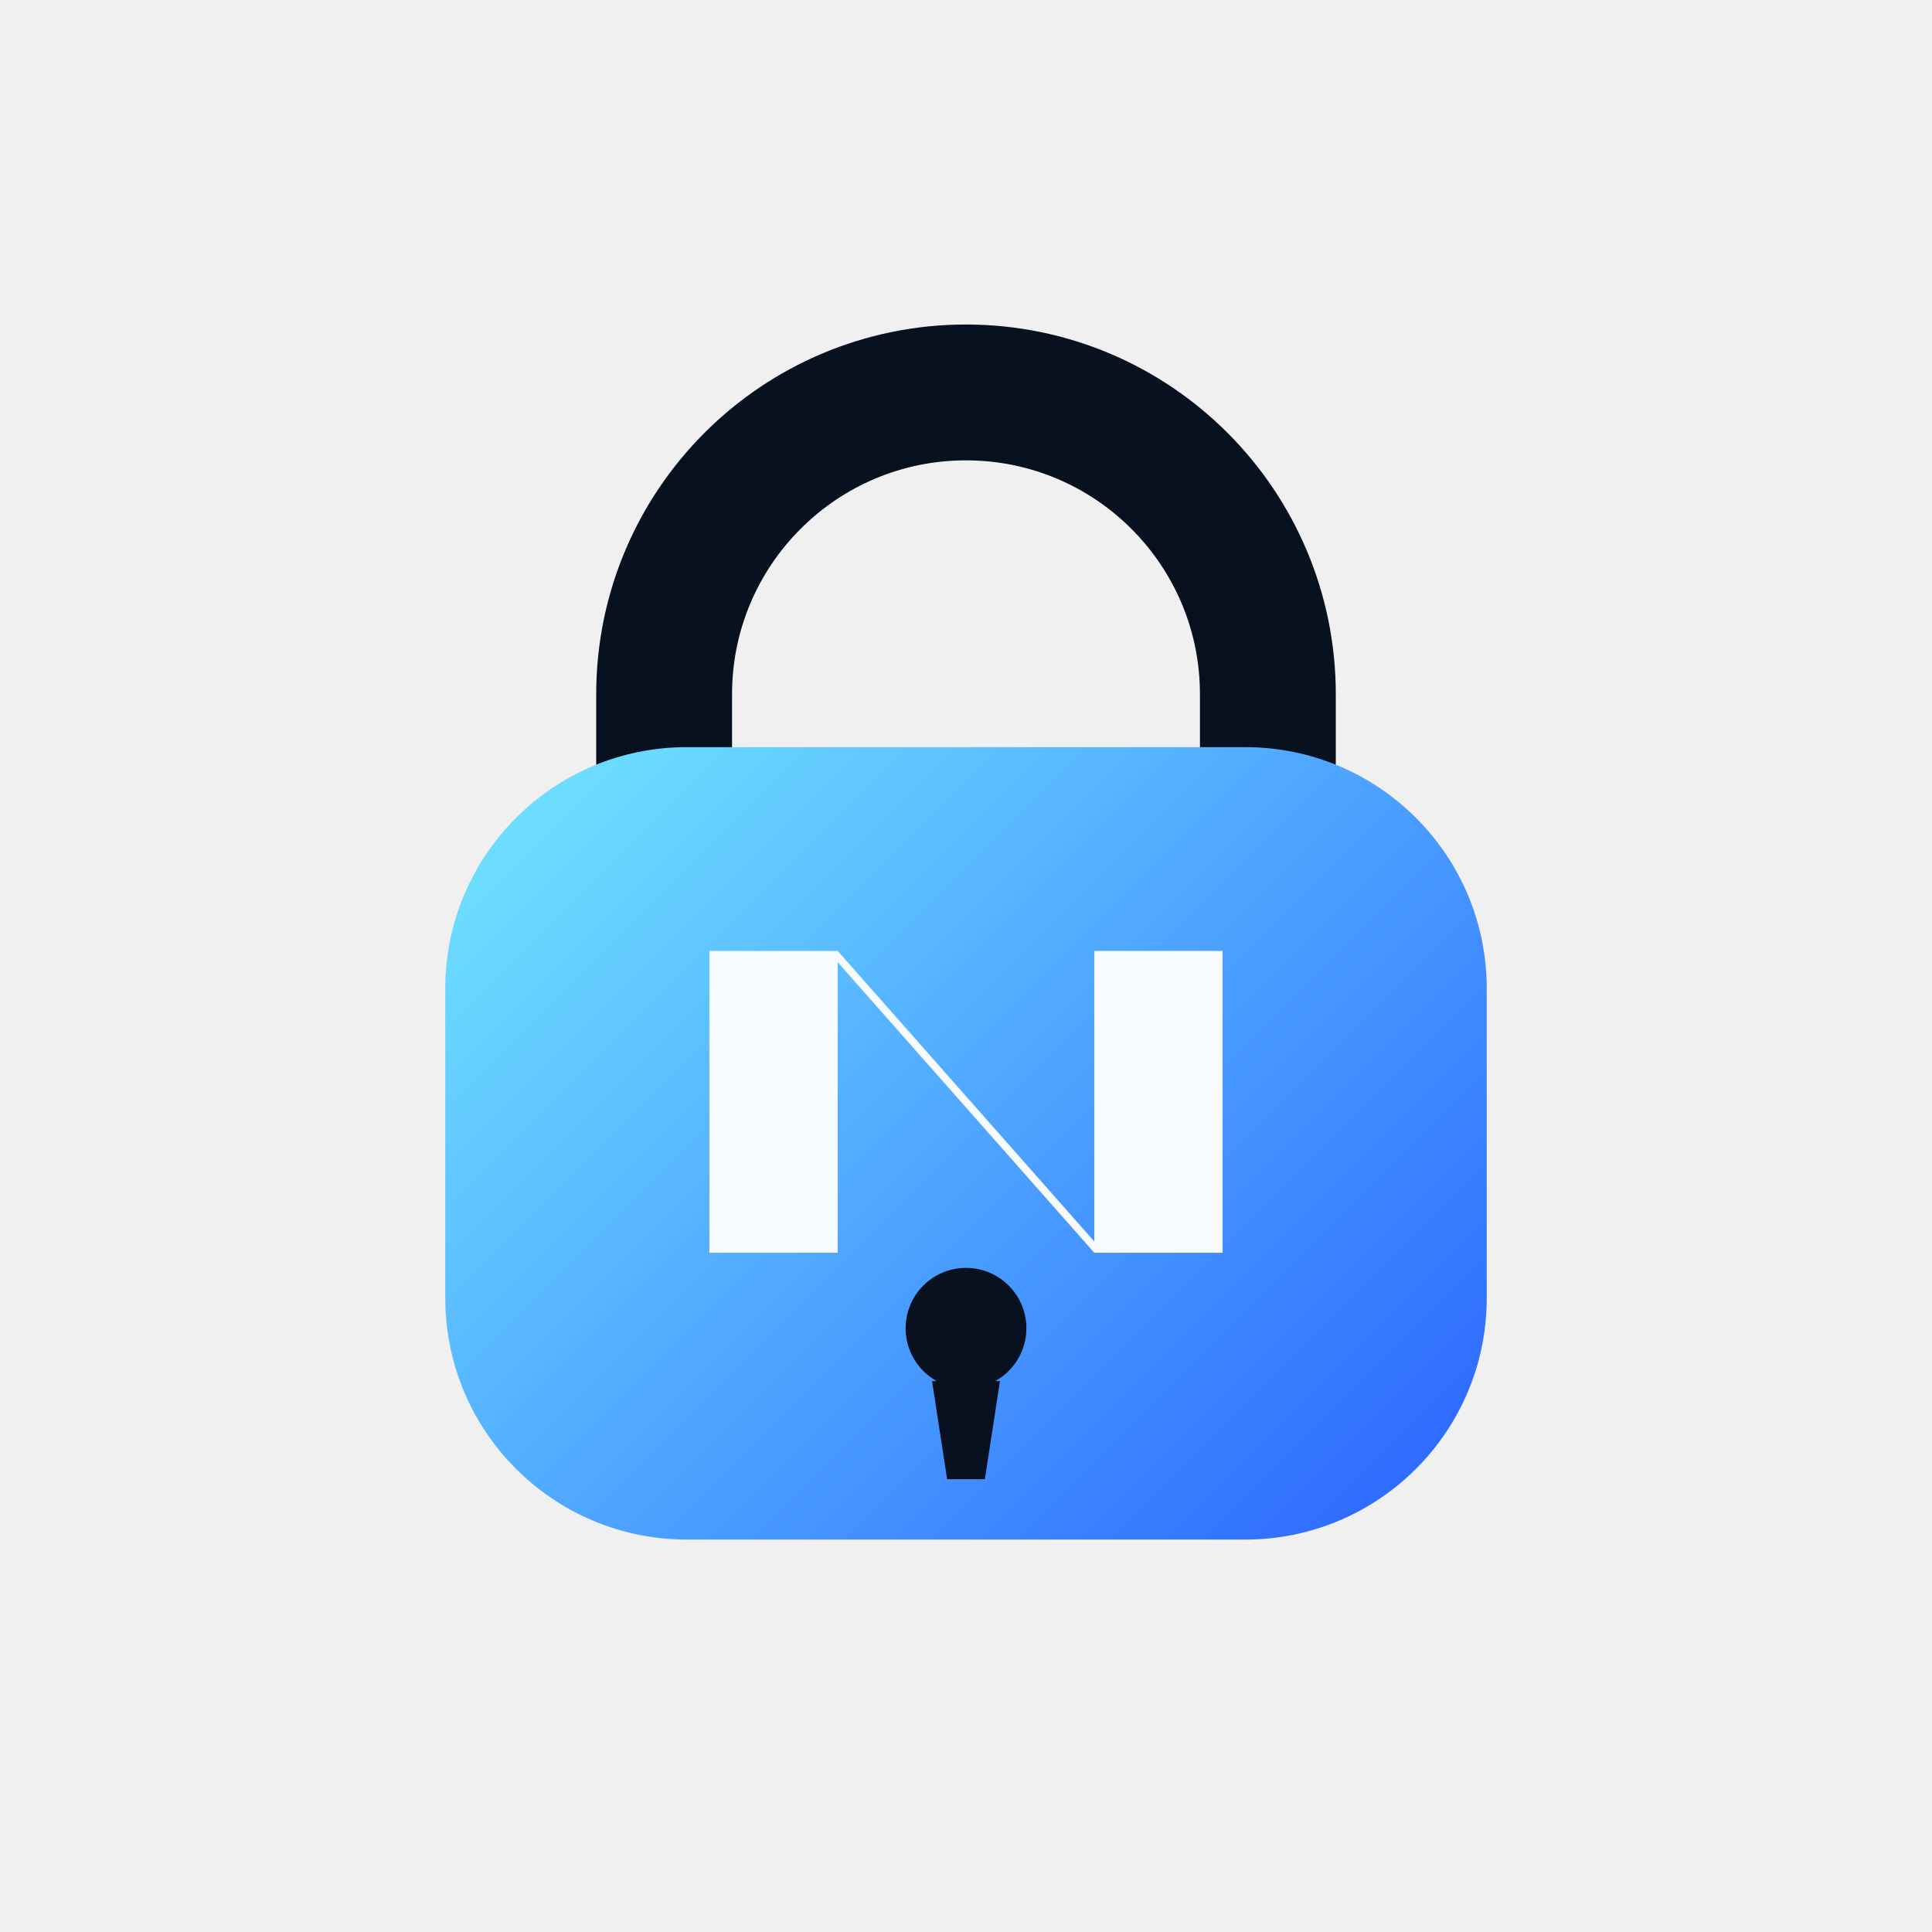
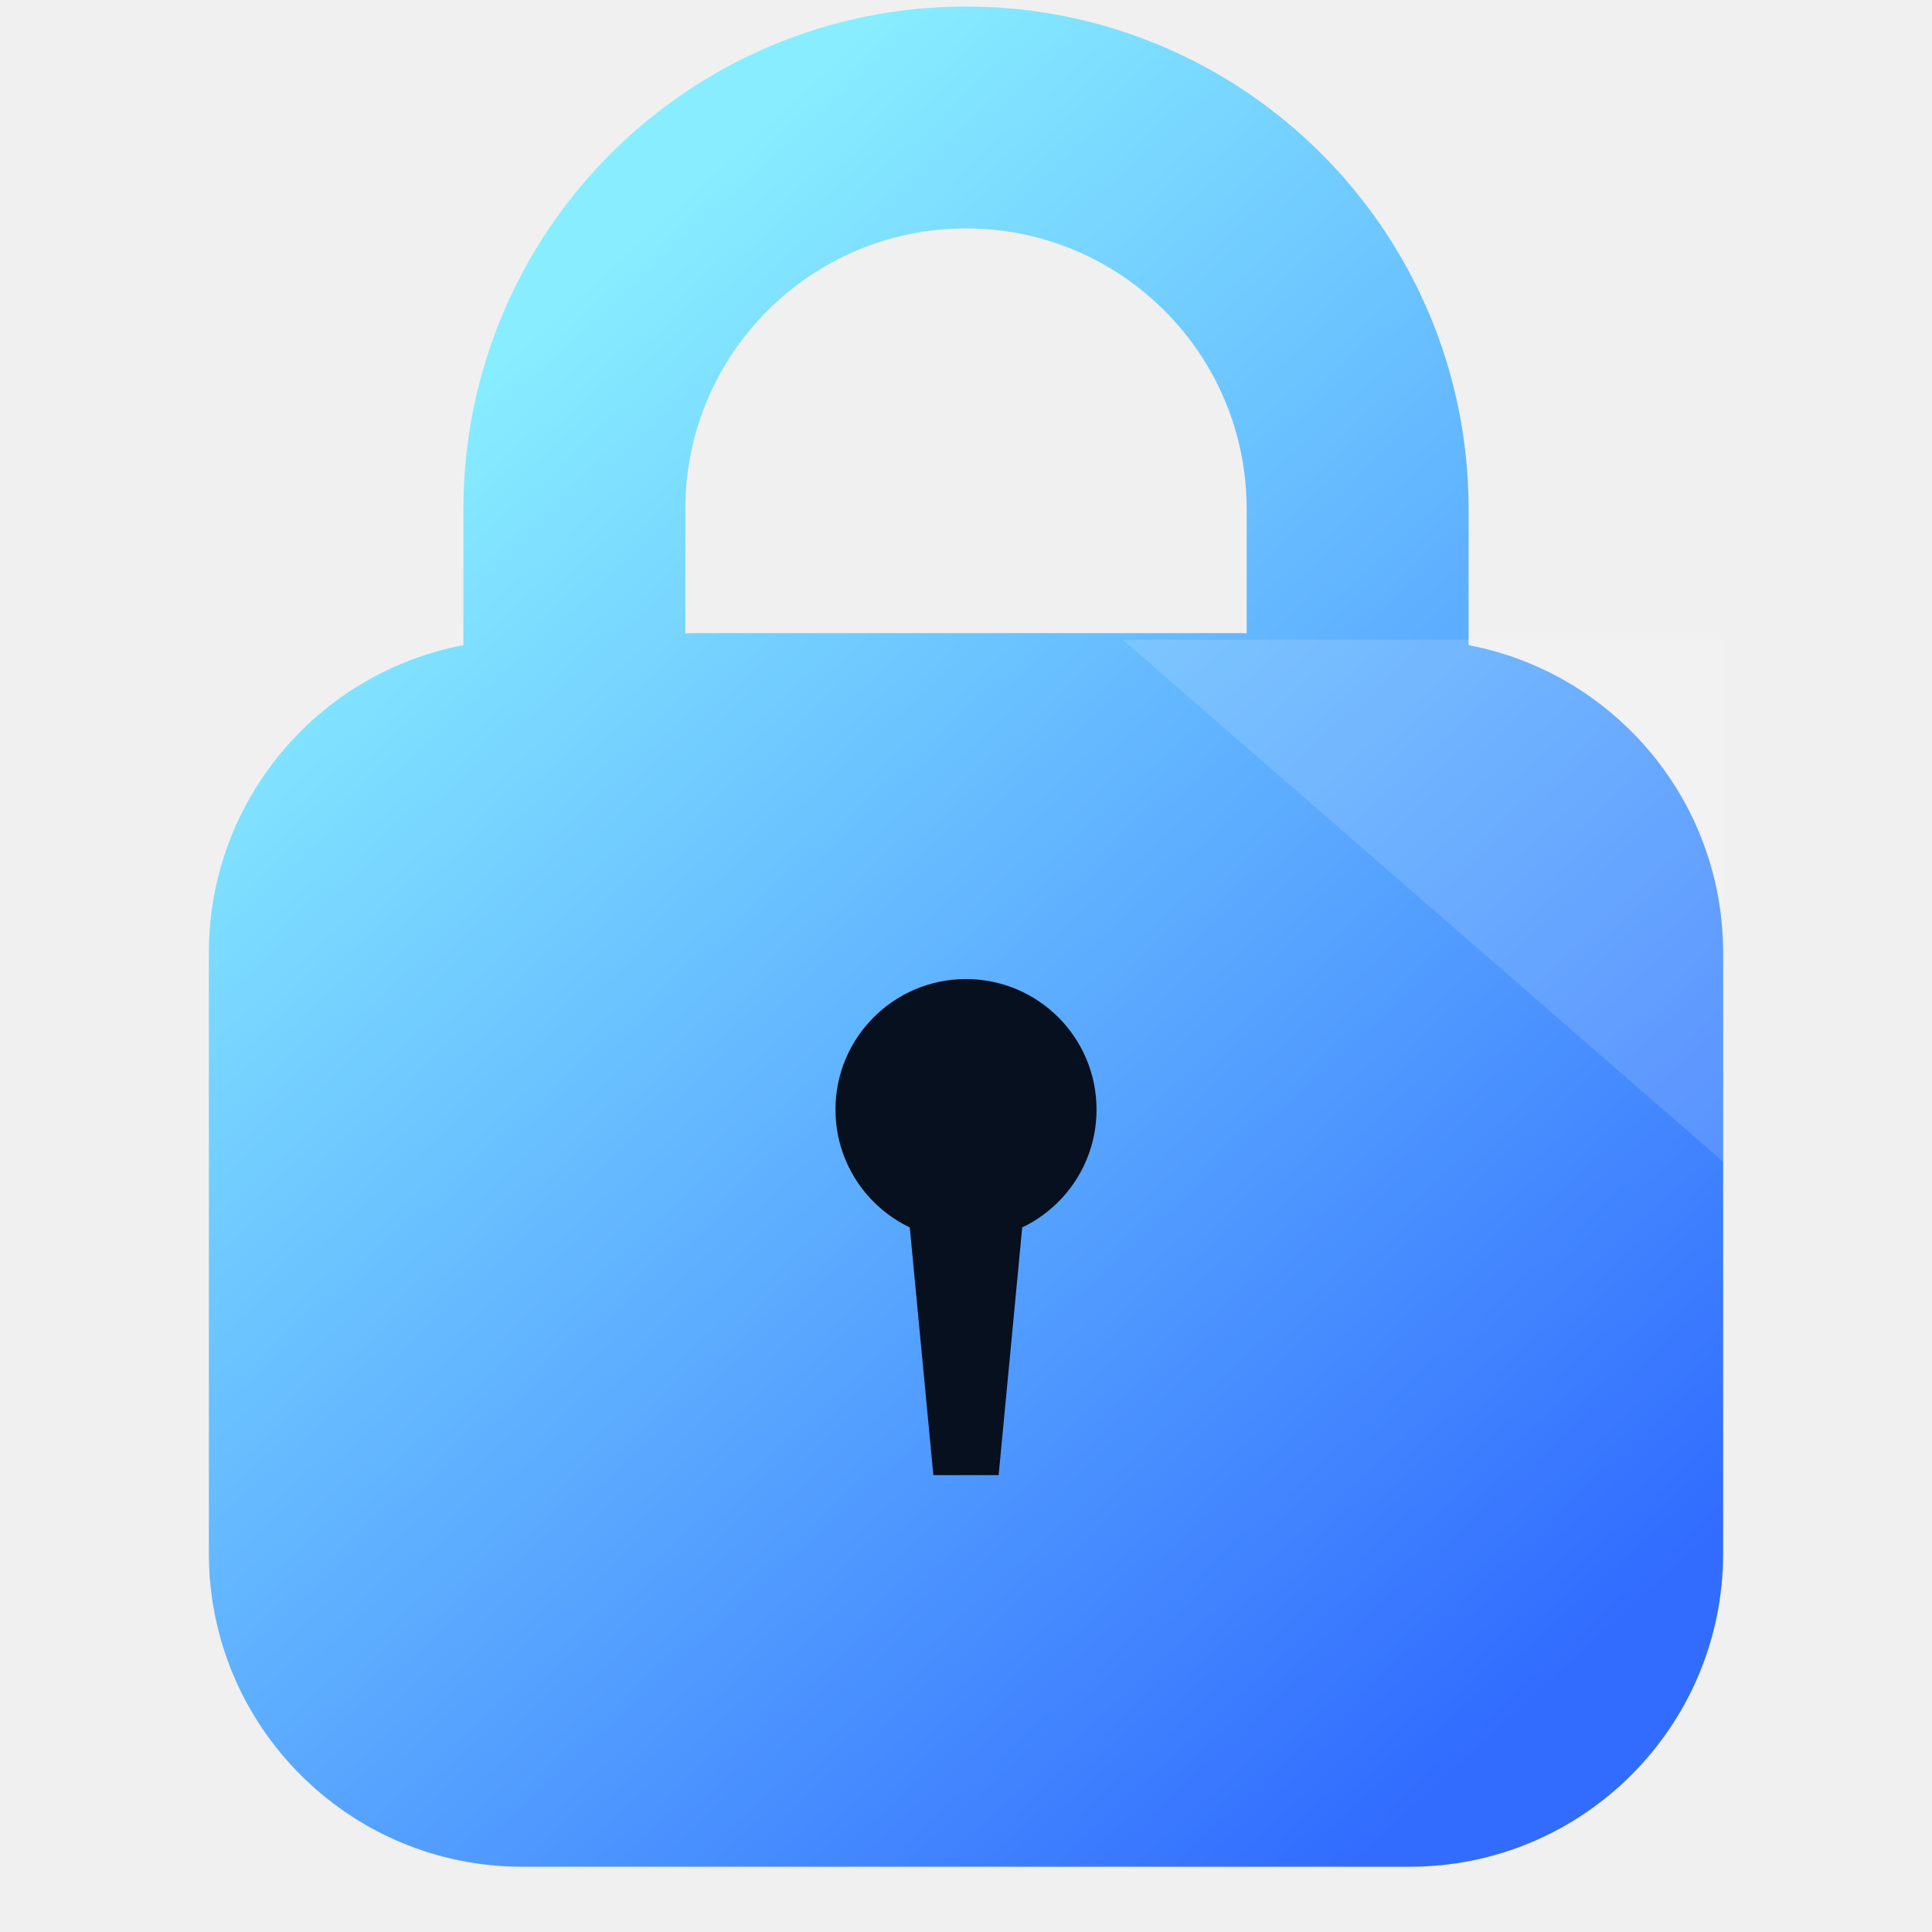
- <svg xmlns="http://www.w3.org/2000/svg" width="512" height="512" viewBox="0 0 512 512" fill="none">
+ <svg xmlns="http://www.w3.org/2000/svg" width="512" height="512" viewBox="132 108 248 296" fill="none">
  <defs>
-     <linearGradient id="markGradient" x1="144" y1="176" x2="368" y2="400" gradientUnits="userSpaceOnUse">
-       <stop offset="0%" stop-color="#72E7FF" />
-       <stop offset="100%" stop-color="#2F6BFF" />
+     <linearGradient id="lockGradient" x1="168" y1="176" x2="344" y2="368" gradientUnits="userSpaceOnUse">
+       <stop offset="0%" stop-color="#88EEFF" />
+       <stop offset="100%" stop-color="#316CFF" />
    </linearGradient>
  </defs>
-   <path d="M176 212V184C176 139.817 211.817 104 256 104C300.183 104 336 139.817 336 184V212" stroke="#081120" stroke-width="36" stroke-linecap="round" stroke-linejoin="round" />
-   <rect x="118" y="198" width="276" height="210" rx="64" fill="url(#markGradient)" />
-   <path d="M188 332V252H222L290 329V252H324V332H290L222 255V332H188Z" fill="#F5FBFF" />
-   <circle cx="256" cy="352" r="16" fill="#081120" />
-   <path d="M247 366H265L261 392H251L247 366Z" fill="#081120" />
+   <path d="M196 214V186C196 152.863 222.863 126 256 126C289.137 126 316 152.863 316 186V214" stroke="url(#lockGradient)" stroke-width="34" stroke-linecap="round" />
+   <path d="M214 214H298" stroke="url(#lockGradient)" stroke-width="18" stroke-linecap="round" />
+   <rect x="140" y="206" width="232" height="188" rx="48" fill="url(#lockGradient)" />
+   <path d="M280 206H372V286L280 206Z" fill="white" fill-opacity="0.14" />
+   <circle cx="256" cy="278" r="20" fill="#07101F" />
+   <path d="M247 292H265L261 334H251L247 292Z" fill="#07101F" />
</svg>
